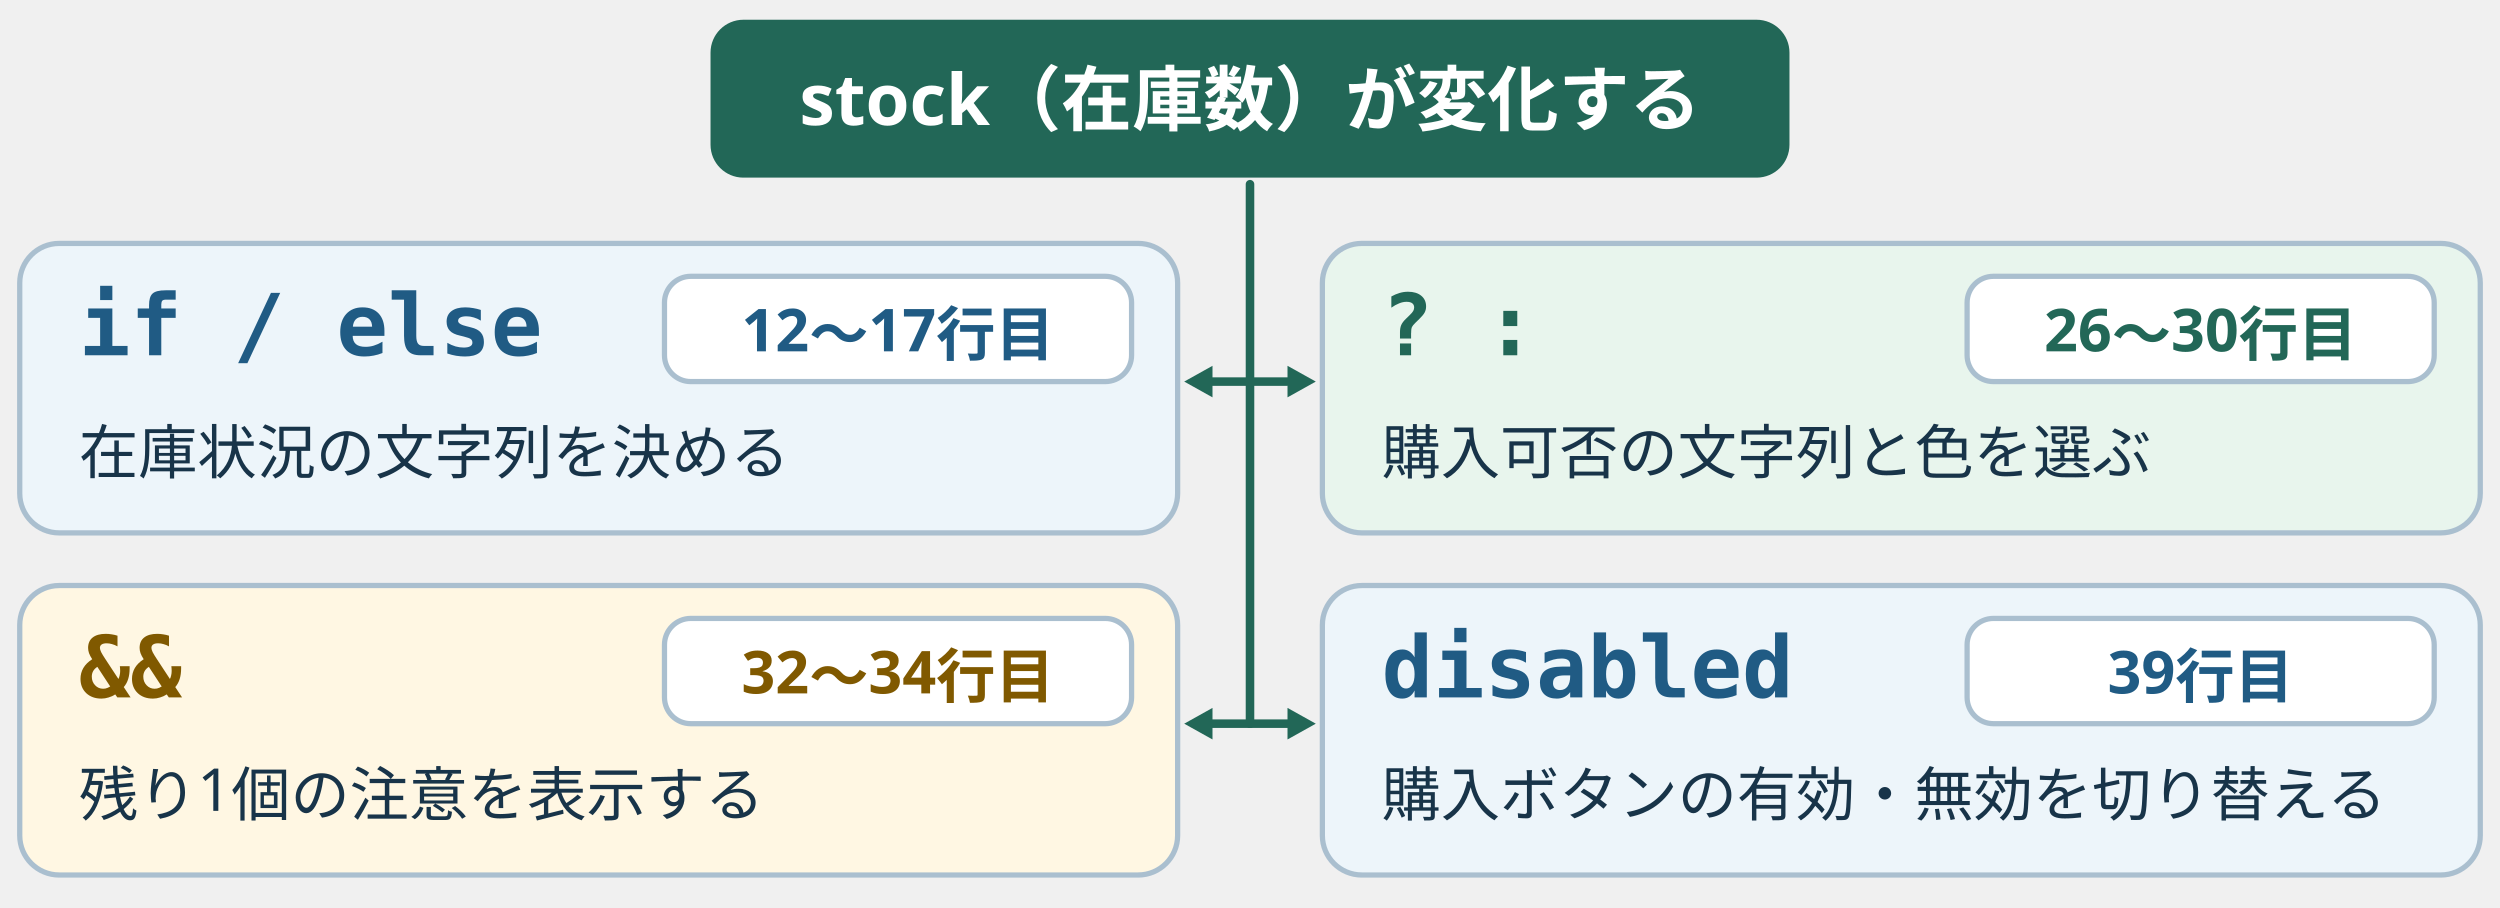
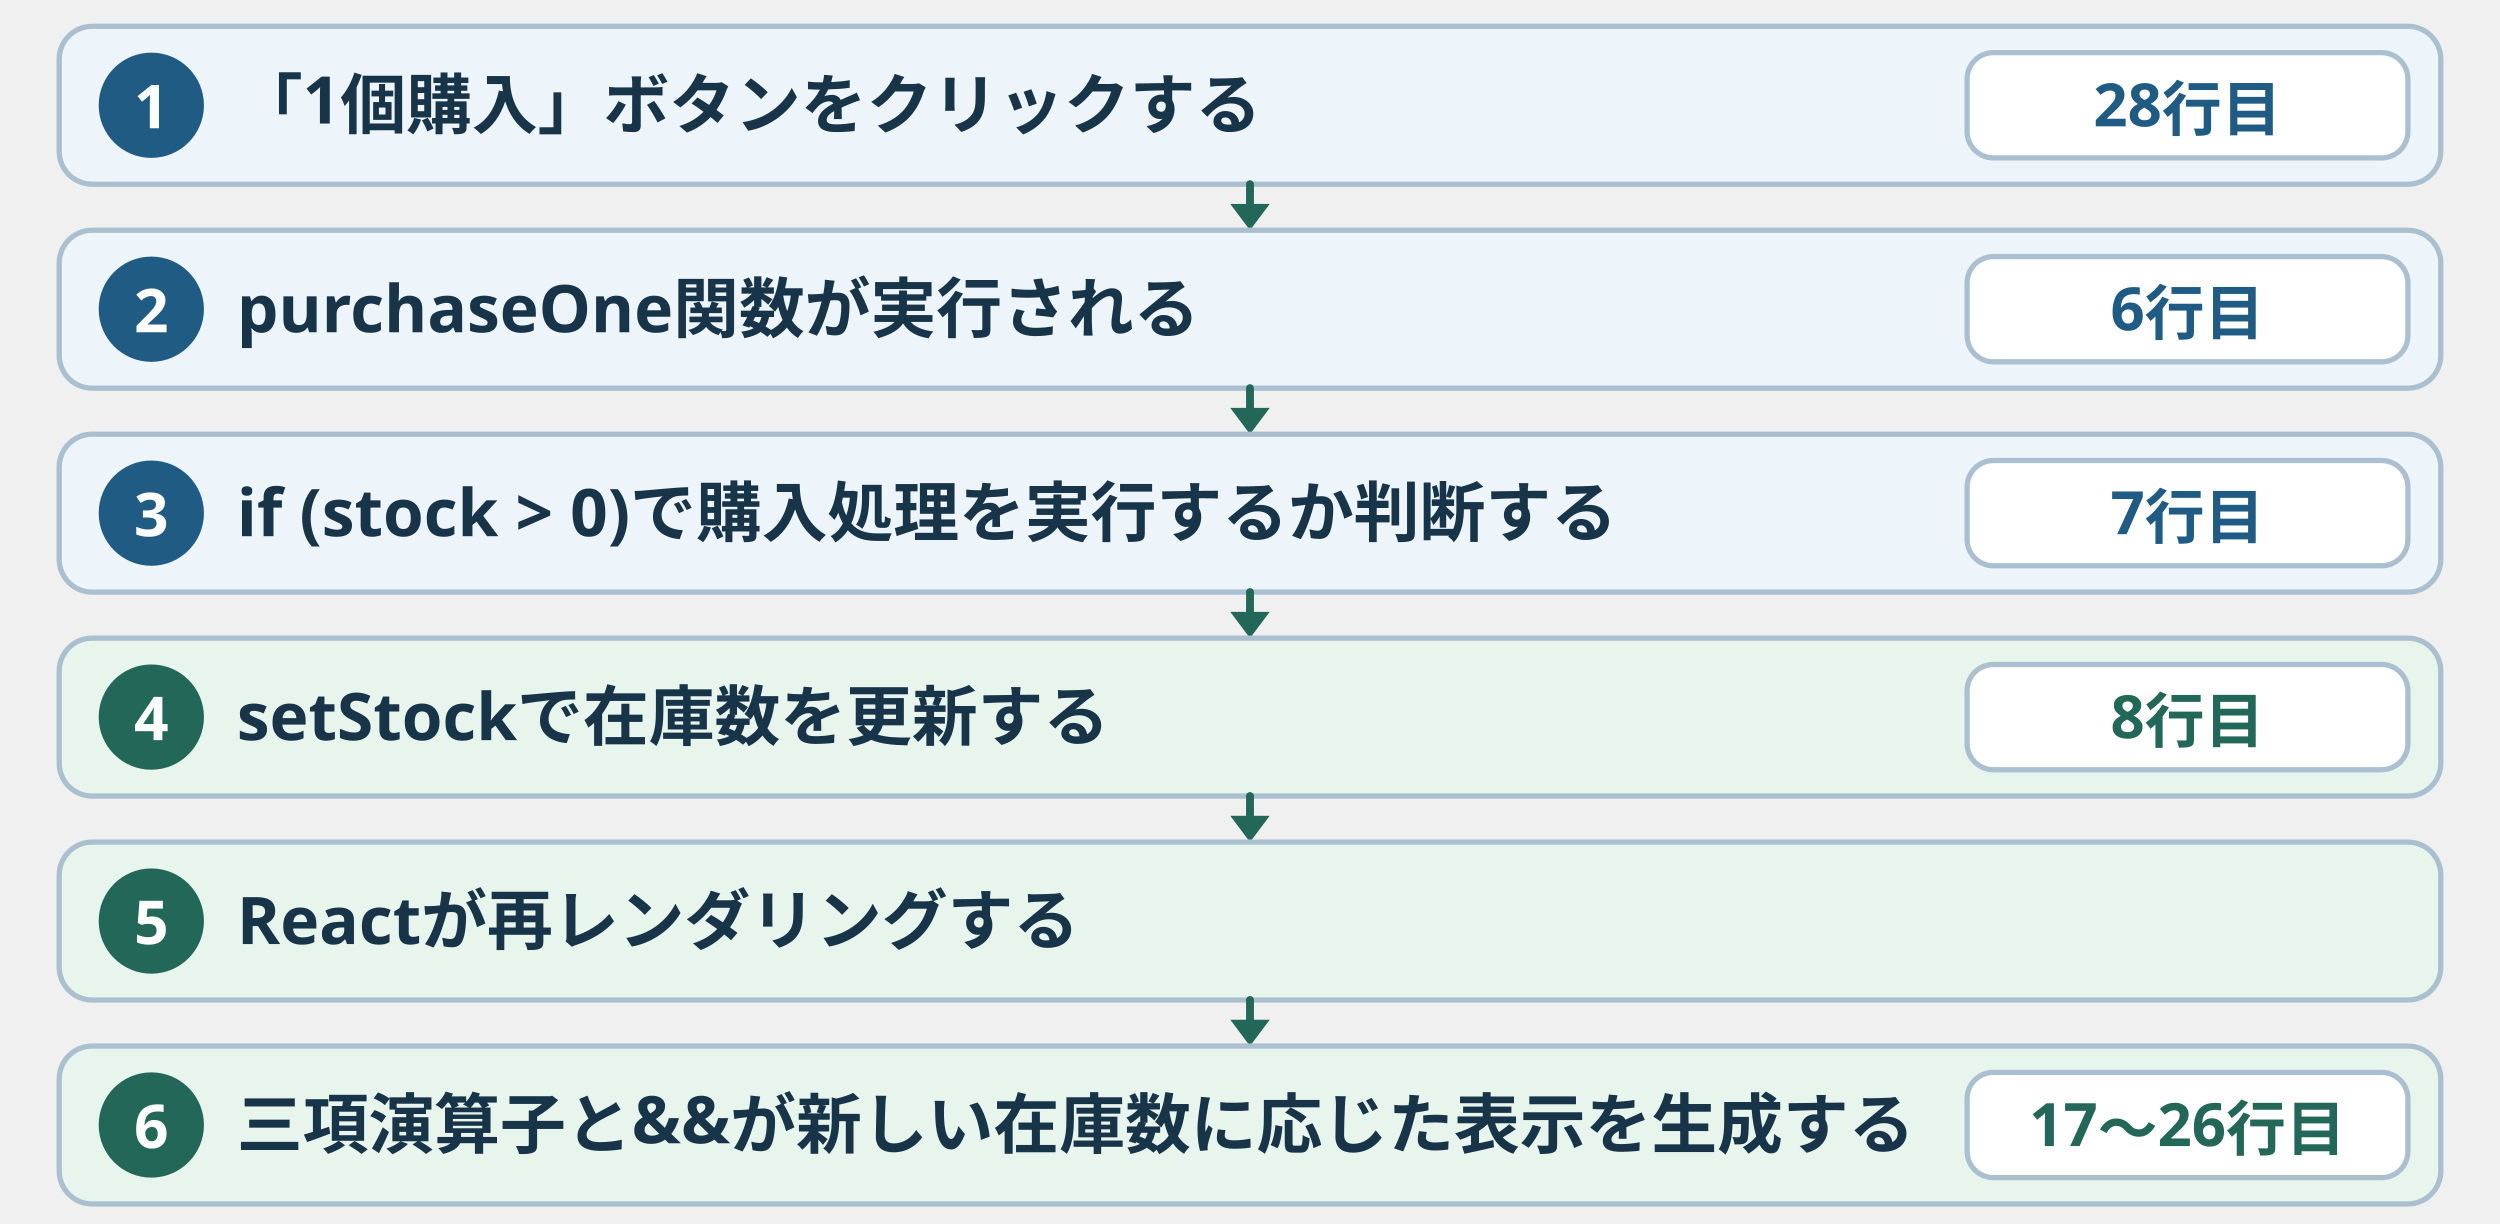
- <svg xmlns="http://www.w3.org/2000/svg" width="380" height="138" viewBox="0 0 380 138">
-   <rect x="108" y="3" width="164" height="24" rx="5" fill="#226757" stroke="none" stroke-width="0.8" />
-   <text x="190" y="19" font-size="10.8" fill="#ffffff" font-weight="700" text-anchor="middle" font-family="Meiryo, sans-serif">stock（在庫数）が変化する</text>
-   <path d="M 190 28 V 110" stroke="#226757" fill="none" stroke-width="1.3" stroke-linejoin="round" stroke-linecap="round" />
-   <rect x="3" y="37" width="176" height="44" rx="6" fill="#edf5fa" stroke="#aabfcf" stroke-width="0.8" />
-   <text x="12" y="54" font-size="13" fill="#205b84" font-weight="700" text-anchor="start" font-family="MS Gothic, monospace">if / else</text>
-   <text x="12" y="72" font-size="9.0" fill="#183449" font-weight="400" text-anchor="start" font-family="Meiryo, sans-serif">在庫状況の文字列を決める</text>
-   <rect x="101" y="42" width="71" height="16" rx="4" fill="#ffffff" stroke="#aabfcf" stroke-width="0.8" />
-   <text x="136.5" y="53.4" font-size="9.0" fill="#205b84" font-weight="700" text-anchor="middle" font-family="Meiryo, sans-serif">12〜17行目</text>
-   <path d="M 190 58 L 184.30 58.00" stroke="#226757" fill="none" stroke-width="1.3" stroke-linejoin="round" stroke-linecap="round" />
-   <path d="M 180 58 L 184.30 60.40 L 184.30 55.60 Z" fill="#226757" />
-   <rect x="201" y="37" width="176" height="44" rx="6" fill="#e8f5ed" stroke="#aabfcf" stroke-width="0.8" />
-   <text x="210" y="54" font-size="13" fill="#226757" font-weight="700" text-anchor="start" font-family="MS Gothic, monospace">? :</text>
-   <text x="210" y="72" font-size="9.0" fill="#183449" font-weight="400" text-anchor="start" font-family="Meiryo, sans-serif">購入可否の文字列と色を選ぶ</text>
-   <rect x="299" y="42" width="71" height="16" rx="4" fill="#ffffff" stroke="#aabfcf" stroke-width="0.8" />
-   <text x="334.5" y="53.4" font-size="9.0" fill="#226757" font-weight="700" text-anchor="middle" font-family="Meiryo, sans-serif">26〜30行目</text>
-   <path d="M 190 58 L 195.70 58.00" stroke="#226757" fill="none" stroke-width="1.3" stroke-linejoin="round" stroke-linecap="round" />
-   <path d="M 200 58 L 195.70 55.60 L 195.70 60.40 Z" fill="#226757" />
-   <rect x="3" y="89" width="176" height="44" rx="6" fill="#fff7e3" stroke="#aabfcf" stroke-width="0.8" />
-   <text x="12" y="106" font-size="13" fill="#805900" font-weight="700" text-anchor="start" font-family="MS Gothic, monospace">&amp;&amp;</text>
-   <text x="12" y="124" font-size="9.0" fill="#183449" font-weight="400" text-anchor="start" font-family="Meiryo, sans-serif">残り1個の注意を表示する</text>
-   <rect x="101" y="94" width="71" height="16" rx="4" fill="#ffffff" stroke="#aabfcf" stroke-width="0.8" />
-   <text x="136.5" y="105.4" font-size="9.0" fill="#805900" font-weight="700" text-anchor="middle" font-family="Meiryo, sans-serif">32〜34行目</text>
-   <path d="M 190 110 L 184.30 110.00" stroke="#226757" fill="none" stroke-width="1.3" stroke-linejoin="round" stroke-linecap="round" />
-   <path d="M 180 110 L 184.30 112.40 L 184.30 107.60 Z" fill="#226757" />
-   <rect x="201" y="89" width="176" height="44" rx="6" fill="#edf5fa" stroke="#aabfcf" stroke-width="0.8" />
-   <text x="210" y="106" font-size="13" fill="#205b84" font-weight="700" text-anchor="start" font-family="MS Gothic, monospace">disabled</text>
-   <text x="210" y="124" font-size="9.0" fill="#183449" font-weight="400" text-anchor="start" font-family="Meiryo, sans-serif">購入ボタンの有効・無効を切り替える</text>
-   <rect x="299" y="94" width="71" height="16" rx="4" fill="#ffffff" stroke="#aabfcf" stroke-width="0.8" />
-   <text x="334.5" y="105.4" font-size="9.0" fill="#205b84" font-weight="700" text-anchor="middle" font-family="Meiryo, sans-serif">39行目</text>
-   <path d="M 190 110 L 195.70 110.00" stroke="#226757" fill="none" stroke-width="1.3" stroke-linejoin="round" stroke-linecap="round" />
-   <path d="M 200 110 L 195.70 107.60 L 195.70 112.40 Z" fill="#226757" />
+ <svg xmlns="http://www.w3.org/2000/svg" width="380" height="186" viewBox="0 0 380 186">
+   <rect x="9" y="4" width="362" height="24" rx="5" fill="#edf5fa" stroke="#aabfcf" stroke-width="0.8" />
+   <circle cx="23" cy="16" r="8" fill="#205b84" />
+   <text x="23" y="19.5" font-size="9.2" fill="#ffffff" font-weight="700" text-anchor="middle" font-family="Meiryo, sans-serif">1</text>
+   <text x="36" y="19.5" font-size="10.0" fill="#183449" font-weight="700" text-anchor="start" font-family="Meiryo, sans-serif">「1個購入」ボタンをクリックする</text>
+   <rect x="299" y="8" width="67" height="16" rx="4" fill="#ffffff" stroke="#aabfcf" stroke-width="0.8" />
+   <text x="332.5" y="19.2" font-size="9.1" fill="#205b84" font-weight="700" text-anchor="middle" font-family="Meiryo, sans-serif">28行目</text>
+   <path d="M 190 28 V 31" fill="none" stroke="#226757" stroke-width="1.2" stroke-linecap="round" stroke-linejoin="round" />
+   <path d="M 187 31 H 193 L 190 35 Z" fill="#226757" />
+   <rect x="9" y="35" width="362" height="24" rx="5" fill="#edf5fa" stroke="#aabfcf" stroke-width="0.8" />
+   <circle cx="23" cy="47" r="8" fill="#205b84" />
+   <text x="23" y="50.5" font-size="9.2" fill="#ffffff" font-weight="700" text-anchor="middle" font-family="Meiryo, sans-serif">2</text>
+   <text x="36" y="50.5" font-size="10.0" fill="#183449" font-weight="700" text-anchor="start" font-family="Meiryo, sans-serif">purchaseOne関数が実行される</text>
+   <rect x="299" y="39" width="67" height="16" rx="4" fill="#ffffff" stroke="#aabfcf" stroke-width="0.8" />
+   <text x="332.5" y="50.2" font-size="9.1" fill="#205b84" font-weight="700" text-anchor="middle" font-family="Meiryo, sans-serif">6行目</text>
+   <path d="M 190 59 V 62" fill="none" stroke="#226757" stroke-width="1.2" stroke-linecap="round" stroke-linejoin="round" />
+   <path d="M 187 62 H 193 L 190 66 Z" fill="#226757" />
+   <rect x="9" y="66" width="362" height="24" rx="5" fill="#edf5fa" stroke="#aabfcf" stroke-width="0.8" />
+   <circle cx="23" cy="78" r="8" fill="#205b84" />
+   <text x="23" y="81.5" font-size="9.2" fill="#ffffff" font-weight="700" text-anchor="middle" font-family="Meiryo, sans-serif">3</text>
+   <text x="36" y="81.5" font-size="10.0" fill="#183449" font-weight="700" text-anchor="start" font-family="Meiryo, sans-serif">if (stock &gt; 0)で購入処理を実行するか判断する</text>
+   <rect x="299" y="70" width="67" height="16" rx="4" fill="#ffffff" stroke="#aabfcf" stroke-width="0.8" />
+   <text x="332.5" y="81.2" font-size="9.1" fill="#205b84" font-weight="700" text-anchor="middle" font-family="Meiryo, sans-serif">7行目</text>
+   <path d="M 190 90 V 93" fill="none" stroke="#226757" stroke-width="1.2" stroke-linecap="round" stroke-linejoin="round" />
+   <path d="M 187 93 H 193 L 190 97 Z" fill="#226757" />
+   <rect x="9" y="97" width="362" height="24" rx="5" fill="#e8f5ed" stroke="#aabfcf" stroke-width="0.8" />
+   <circle cx="23" cy="109" r="8" fill="#226757" />
+   <text x="23" y="112.5" font-size="9.2" fill="#ffffff" font-weight="700" text-anchor="middle" font-family="Meiryo, sans-serif">4</text>
+   <text x="36" y="112.5" font-size="10.0" fill="#183449" font-weight="700" text-anchor="start" font-family="Meiryo, sans-serif">setStockで在庫数を更新する</text>
+   <rect x="299" y="101" width="67" height="16" rx="4" fill="#ffffff" stroke="#aabfcf" stroke-width="0.8" />
+   <text x="332.5" y="112.2" font-size="9.1" fill="#226757" font-weight="700" text-anchor="middle" font-family="Meiryo, sans-serif">8行目</text>
+   <path d="M 190 121 V 124" fill="none" stroke="#226757" stroke-width="1.2" stroke-linecap="round" stroke-linejoin="round" />
+   <path d="M 187 124 H 193 L 190 128 Z" fill="#226757" />
+   <rect x="9" y="128" width="362" height="24" rx="5" fill="#e8f5ed" stroke="#aabfcf" stroke-width="0.8" />
+   <circle cx="23" cy="140" r="8" fill="#226757" />
+   <text x="23" y="143.5" font-size="9.2" fill="#ffffff" font-weight="700" text-anchor="middle" font-family="Meiryo, sans-serif">5</text>
+   <text x="36" y="143.5" font-size="10.0" fill="#183449" font-weight="700" text-anchor="start" font-family="Meiryo, sans-serif">Reactが再レンダリングする</text>
+   <path d="M 190 152 V 155" fill="none" stroke="#226757" stroke-width="1.2" stroke-linecap="round" stroke-linejoin="round" />
+   <path d="M 187 155 H 193 L 190 159 Z" fill="#226757" />
+   <rect x="9" y="159" width="362" height="24" rx="5" fill="#e8f5ed" stroke="#aabfcf" stroke-width="0.8" />
+   <circle cx="23" cy="171" r="8" fill="#226757" />
+   <text x="23" y="174.5" font-size="9.2" fill="#ffffff" font-weight="700" text-anchor="middle" font-family="Meiryo, sans-serif">6</text>
+   <text x="36" y="174.5" font-size="10.0" fill="#183449" font-weight="700" text-anchor="start" font-family="Meiryo, sans-serif">三項演算子と&amp;&amp;が新しい在庫数に応じた表示を生成する</text>
+   <rect x="299" y="163" width="67" height="16" rx="4" fill="#ffffff" stroke="#aabfcf" stroke-width="0.8" />
+   <text x="332.5" y="174.2" font-size="9.1" fill="#226757" font-weight="700" text-anchor="middle" font-family="Meiryo, sans-serif">17〜26行目</text>
</svg>
